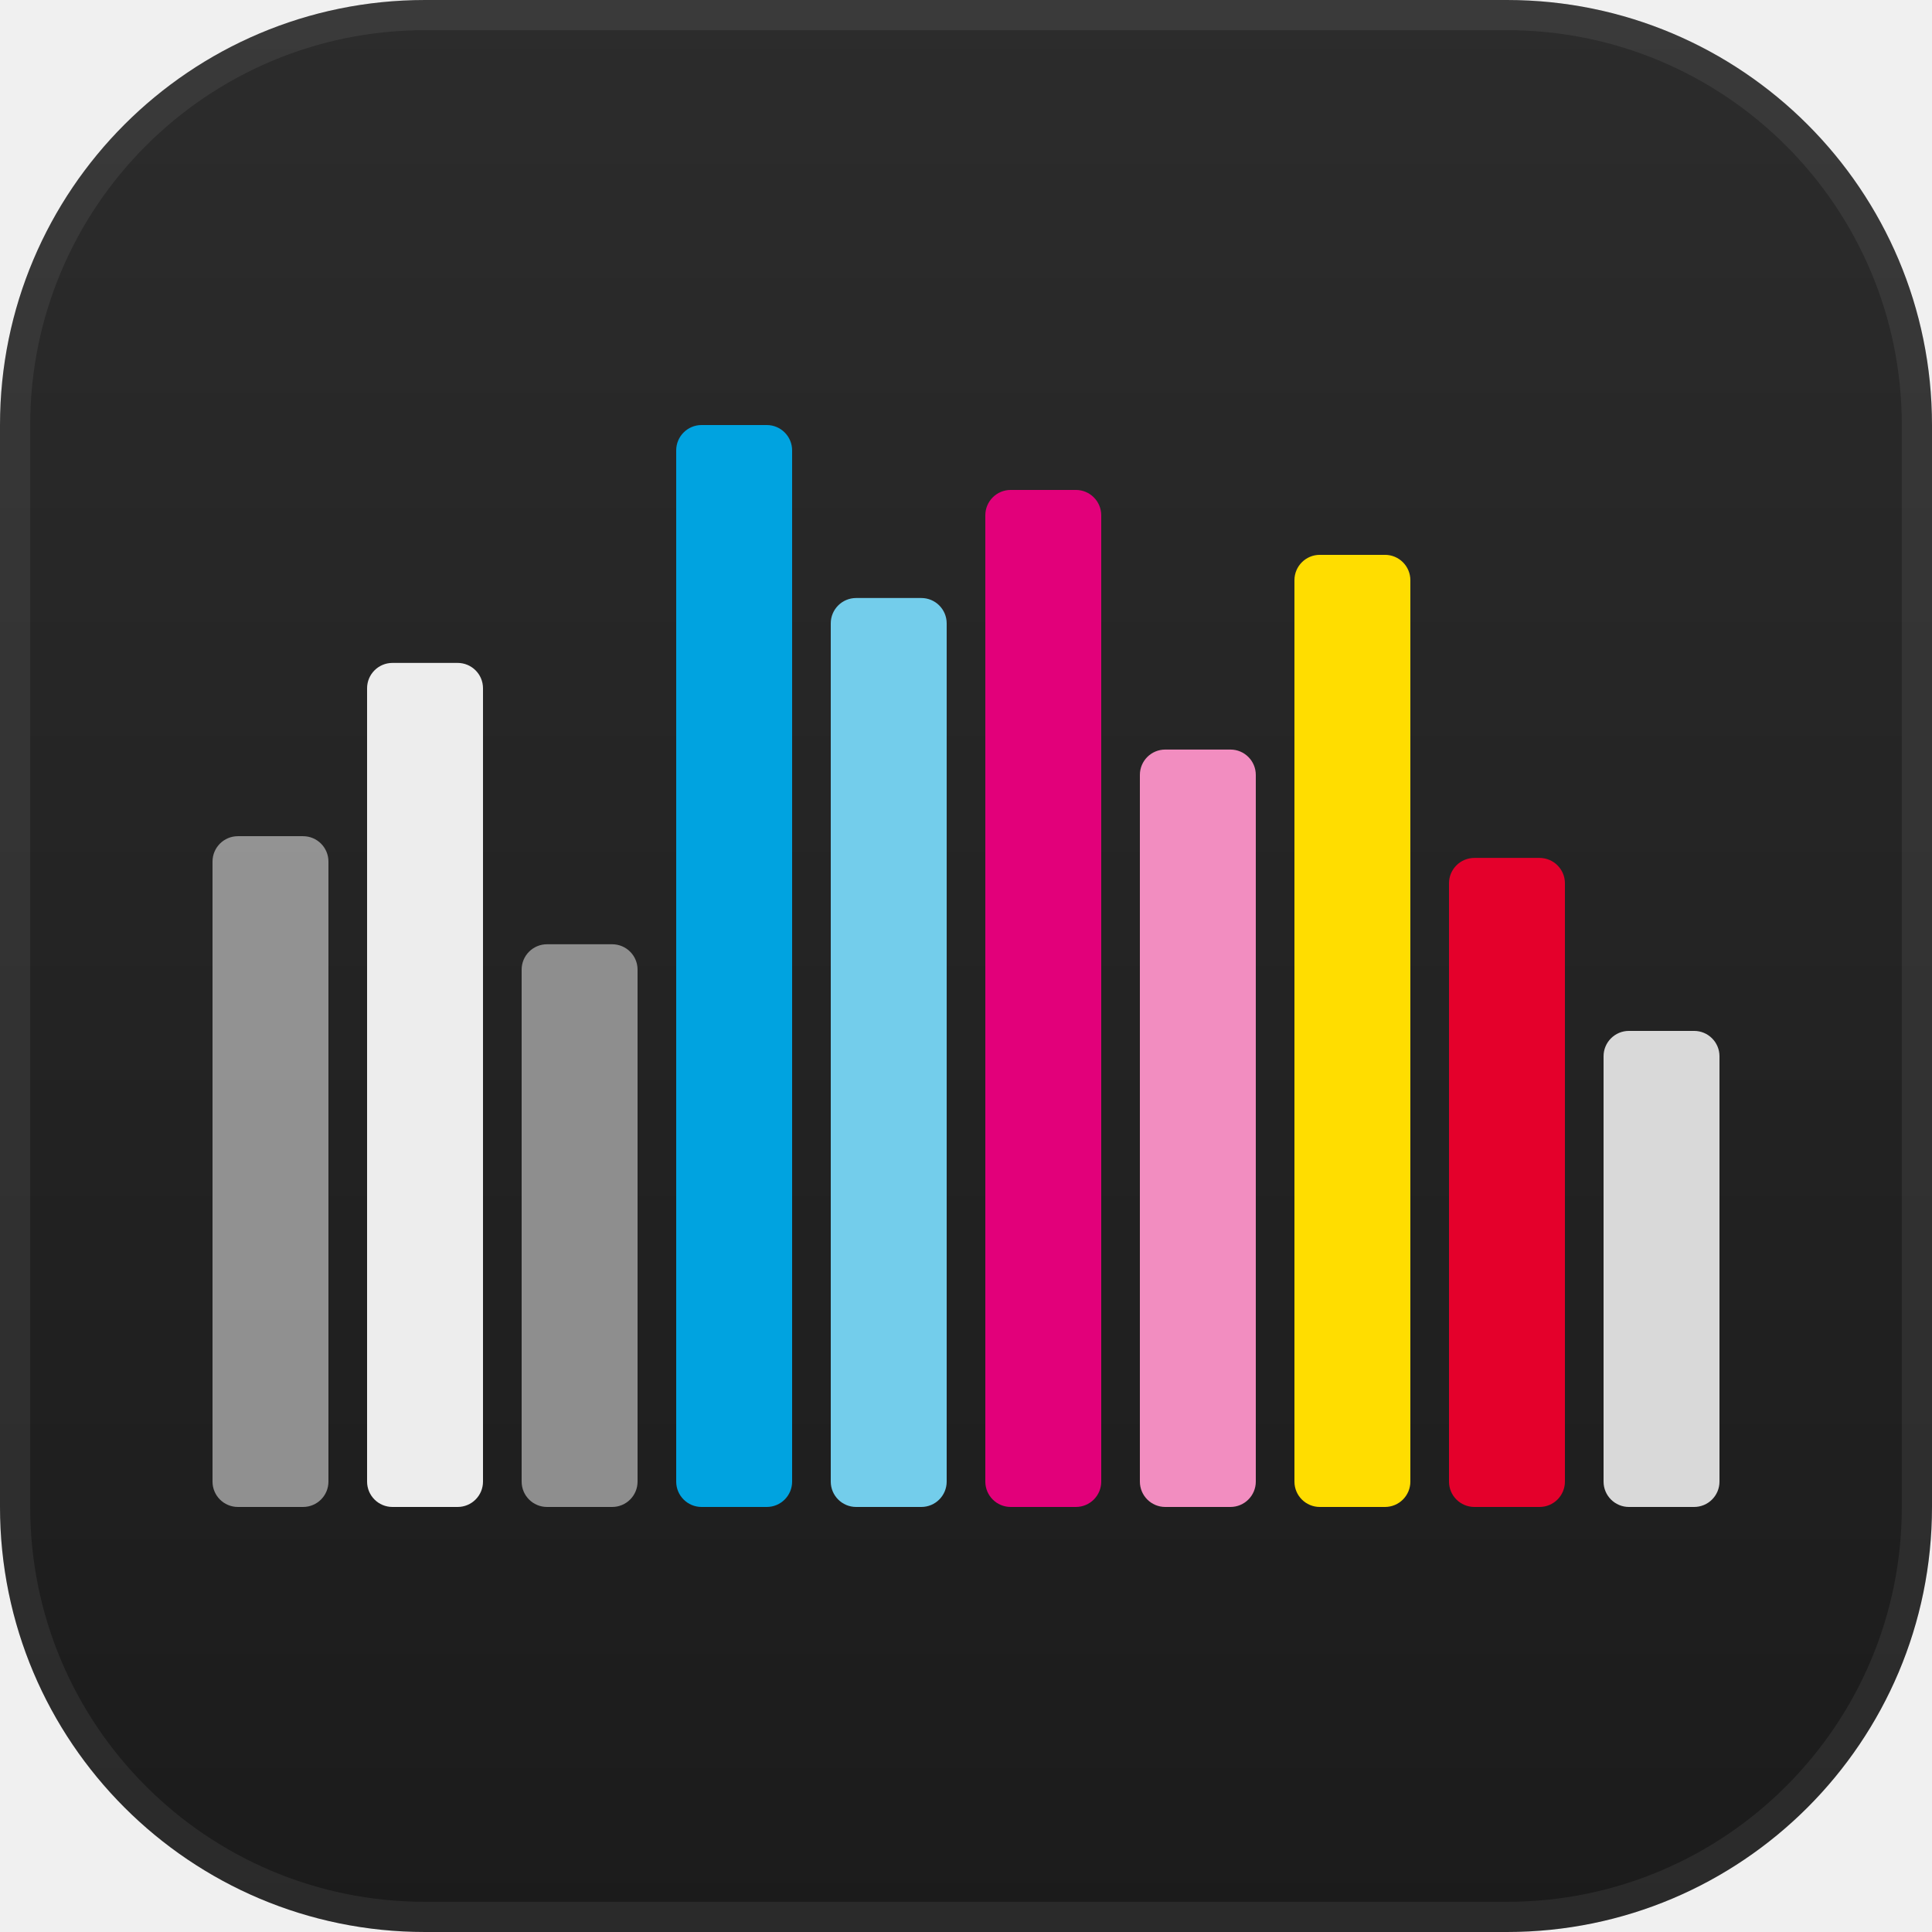
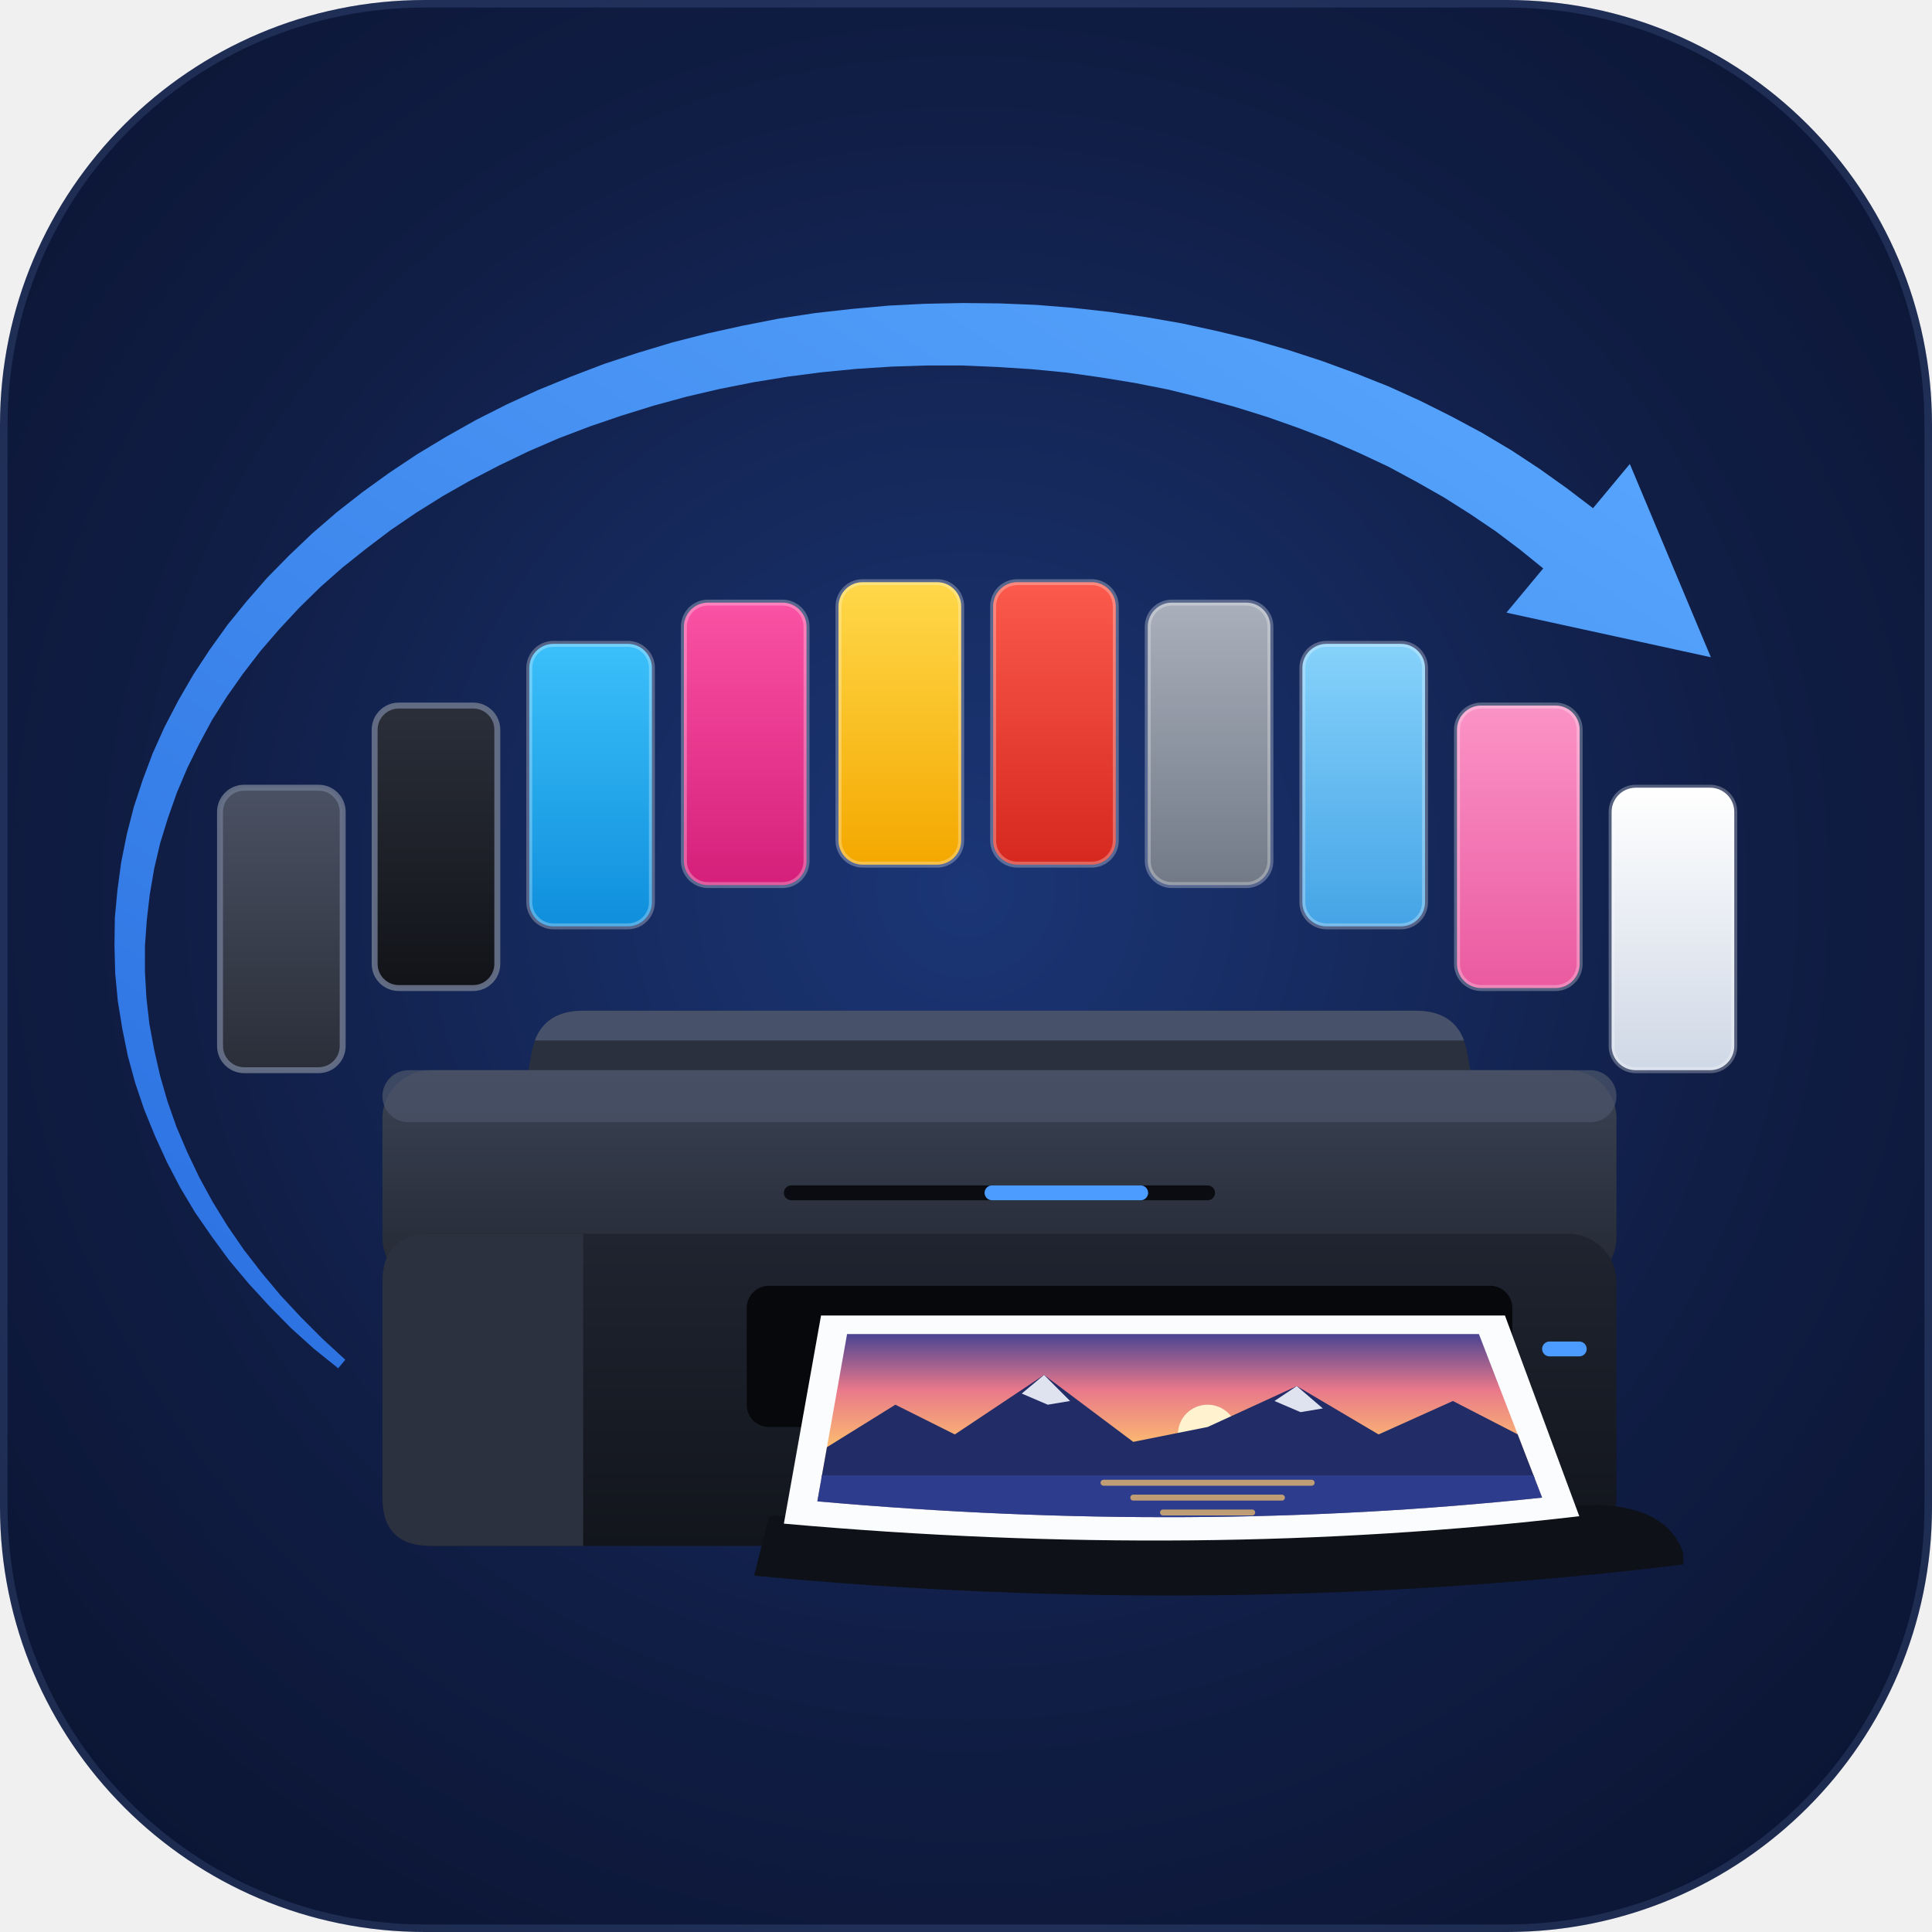
- <svg xmlns="http://www.w3.org/2000/svg" width="64" height="64" viewBox="0 0 64 64">
+ <svg xmlns="http://www.w3.org/2000/svg" width="64" height="64" viewBox="0 0 512 512">
  <defs>
-     <linearGradient id="g" x1="0" y1="0" x2="0" y2="1">
-       <stop offset="0" stop-color="#2c2c2c" />
-       <stop offset="1" stop-color="#1b1b1b" />
+     <radialGradient id="lm-bg" cx="50%" cy="46%" r="70%">
+       <stop offset="0" stop-color="#1b3676" />
+       <stop offset="0.6" stop-color="#101d44" />
+       <stop offset="1" stop-color="#0a1330" />
+     </radialGradient>
+     <linearGradient id="lm-arrow" x1="0" y1="1" x2="1" y2="0">
+       <stop offset="0" stop-color="#2a6fe0" />
+       <stop offset="1" stop-color="#5aa9ff" />
+     </linearGradient>
+     <linearGradient id="lm-body" x1="0" y1="0" x2="0" y2="1">
+       <stop offset="0" stop-color="#3b4354" />
+       <stop offset="1" stop-color="#232833" />
+     </linearGradient>
+     <linearGradient id="lm-base" x1="0" y1="0" x2="0" y2="1">
+       <stop offset="0" stop-color="#1f2430" />
+       <stop offset="1" stop-color="#12151c" />
+     </linearGradient>
+     <linearGradient id="lm-sky" x1="0" y1="0" x2="0" y2="1">
+       <stop offset="0" stop-color="#2a3a94" />
+       <stop offset="0.3" stop-color="#e9788a" />
+       <stop offset="0.6" stop-color="#ffc86b" />
+       <stop offset="1" stop-color="#3a4aa0" />
+     </linearGradient>
+     <clipPath id="lm-photo-clip">
+       <path d="M221 343 L391 343 L408 387 Q314 397 213 388 Z" />
+     </clipPath>
+     <linearGradient id="lm-mbk" x1="0" y1="0" x2="0" y2="1">
+       <stop offset="0" stop-color="#4a5162" />
+       <stop offset="1" stop-color="#2a2e39" />
+     </linearGradient>
+     <linearGradient id="lm-pbk" x1="0" y1="0" x2="0" y2="1">
+       <stop offset="0" stop-color="#2b2f3a" />
+       <stop offset="1" stop-color="#111318" />
+     </linearGradient>
+     <linearGradient id="lm-c" x1="0" y1="0" x2="0" y2="1">
+       <stop offset="0" stop-color="#3cc0fa" />
+       <stop offset="1" stop-color="#0f8fdc" />
+     </linearGradient>
+     <linearGradient id="lm-m" x1="0" y1="0" x2="0" y2="1">
+       <stop offset="0" stop-color="#fa52a4" />
+       <stop offset="1" stop-color="#d51f7a" />
+     </linearGradient>
+     <linearGradient id="lm-y" x1="0" y1="0" x2="0" y2="1">
+       <stop offset="0" stop-color="#ffd84a" />
+       <stop offset="1" stop-color="#f4a800" />
+     </linearGradient>
+     <linearGradient id="lm-r" x1="0" y1="0" x2="0" y2="1">
+       <stop offset="0" stop-color="#fb5a4c" />
+       <stop offset="1" stop-color="#d6281f" />
+     </linearGradient>
+     <linearGradient id="lm-gy" x1="0" y1="0" x2="0" y2="1">
+       <stop offset="0" stop-color="#a9b0bc" />
+       <stop offset="1" stop-color="#727a87" />
+     </linearGradient>
+     <linearGradient id="lm-pc" x1="0" y1="0" x2="0" y2="1">
+       <stop offset="0" stop-color="#86d2fb" />
+       <stop offset="1" stop-color="#45a4e6" />
+     </linearGradient>
+     <linearGradient id="lm-pm" x1="0" y1="0" x2="0" y2="1">
+       <stop offset="0" stop-color="#fb93c6" />
+       <stop offset="1" stop-color="#ea5aa0" />
+     </linearGradient>
+     <linearGradient id="lm-co" x1="0" y1="0" x2="0" y2="1">
+       <stop offset="0" stop-color="#ffffff" />
+       <stop offset="1" stop-color="#cfd8e6" />
    </linearGradient>
  </defs>
-   <rect width="64" height="64" rx="14.08" fill="url(#g)" />
-   <rect x="0.5" y="0.5" width="63" height="63" rx="13.58" fill="none" stroke="#ffffff" stroke-opacity="0.07" />
-   <rect x="7.04" y="27.70" width="3.84" height="22.22" rx="0.84" fill="#ededed" fill-opacity="0.55" />
-   <rect x="12.16" y="21.96" width="3.84" height="27.96" rx="0.84" fill="#ededed" fill-opacity="1" />
-   <rect x="17.28" y="31.28" width="3.84" height="18.64" rx="0.84" fill="#8e8e8e" fill-opacity="1" />
-   <rect x="22.40" y="14.08" width="3.84" height="35.84" rx="0.84" fill="#00a3e0" fill-opacity="1" />
-   <rect x="27.52" y="19.81" width="3.84" height="30.11" rx="0.84" fill="#73cdeb" fill-opacity="1" />
-   <rect x="32.64" y="16.23" width="3.84" height="33.69" rx="0.84" fill="#e2007a" fill-opacity="1" />
-   <rect x="37.76" y="24.83" width="3.84" height="25.09" rx="0.84" fill="#f28dc0" fill-opacity="1" />
-   <rect x="42.88" y="18.38" width="3.84" height="31.54" rx="0.84" fill="#ffdd00" fill-opacity="1" />
-   <rect x="48.00" y="28.42" width="3.84" height="21.50" rx="0.84" fill="#e4002b" fill-opacity="1" />
-   <rect x="53.12" y="34.15" width="3.84" height="15.77" rx="0.84" fill="#d9d9d9" fill-opacity="1" />
+   <rect width="512" height="512" rx="112.6" fill="url(#lm-bg)" />
+   <rect x="1" y="1" width="510" height="510" rx="111.6" fill="none" stroke="#8fb4ff" stroke-opacity="0.14" stroke-width="2" />
+   <g transform="translate(256 258) scale(0.985) translate(-253 -246)">
+     <path d="M84.1 352.2 L77.5 346.9 L71.3 341.3 L65.5 335.4 L60.0 329.4 L54.8 323.2 L50.1 316.8 L45.6 310.3 L41.6 303.6 L38.0 296.7 L34.8 289.7 L31.9 282.6 L29.5 275.5 L27.5 268.2 L26.0 260.8 L24.8 253.4 L24.1 246.0 L23.9 238.5 L24.0 231.0 L24.7 223.5 L25.7 216.1 L27.2 208.6 L29.1 201.2 L31.5 193.9 L34.2 186.7 L37.4 179.6 L41.1 172.5 L45.1 165.6 L49.5 158.9 L54.3 152.2 L59.5 145.8 L65.0 139.5 L70.9 133.5 L77.1 127.6 L83.7 121.9 L90.6 116.5 L97.8 111.3 L105.3 106.3 L113.1 101.6 L121.1 97.1 L129.4 92.9 L137.9 89.0 L146.7 85.4 L155.6 82.0 L164.7 79.0 L174.0 76.2 L183.4 73.8 L192.9 71.7 L202.6 69.8 L212.4 68.3 L222.2 67.2 L232.1 66.3 L242.0 65.8 L252.0 65.6 L262.0 65.7 L271.9 66.1 L281.8 66.9 L291.7 68.0 L301.5 69.4 L311.2 71.1 L320.8 73.2 L330.3 75.5 L339.6 78.2 L348.8 81.2 L357.8 84.5 L366.6 88.0 L375.2 91.9 L383.6 96.1 L391.8 100.5 L399.7 105.2 L407.3 110.2 L414.6 115.4 L421.7 120.8 L431.6 108.9 L453.4 160.9 L398.4 148.9 L408.3 137.0 L402.0 131.9 L395.5 127.0 L388.7 122.4 L381.6 117.9 L374.2 113.7 L366.6 109.6 L358.7 105.9 L350.7 102.4 L342.4 99.2 L333.9 96.2 L325.2 93.5 L316.4 91.1 L307.5 88.9 L298.4 87.1 L289.2 85.6 L280.0 84.3 L270.7 83.4 L261.3 82.8 L251.9 82.4 L242.5 82.4 L233.1 82.7 L223.7 83.3 L214.4 84.2 L205.1 85.4 L195.9 86.9 L186.8 88.7 L177.8 90.8 L169.0 93.2 L160.3 95.9 L151.8 98.8 L143.4 102.0 L135.3 105.5 L127.4 109.3 L119.7 113.3 L112.3 117.5 L105.1 122.0 L98.2 126.7 L91.6 131.7 L85.2 136.8 L79.2 142.1 L73.5 147.7 L68.2 153.4 L63.2 159.2 L58.5 165.3 L54.2 171.4 L50.2 177.7 L46.7 184.2 L43.5 190.7 L40.7 197.3 L38.3 204.1 L36.2 210.9 L34.6 217.7 L33.4 224.7 L32.6 231.6 L32.1 238.6 L32.1 245.6 L32.5 252.6 L33.3 259.6 L34.6 266.6 L36.2 273.6 L38.2 280.5 L40.6 287.3 L43.5 294.1 L46.7 300.8 L50.3 307.4 L54.3 313.9 L58.7 320.3 L63.5 326.5 L68.6 332.6 L74.1 338.5 L79.9 344.3 L86.0 349.9 Z" fill="url(#lm-arrow)" />
+     <g>
+       <rect x="52.3" y="196.0" width="33.0" height="76.0" rx="6.5" fill="url(#lm-mbk)" stroke="#69728a" stroke-opacity="0.9" stroke-width="1.6" />
+     </g>
+     <g>
+       <rect x="93.9" y="173.9" width="33.0" height="76.0" rx="6.5" fill="url(#lm-pbk)" stroke="#69728a" stroke-opacity="0.9" stroke-width="1.6" />
+     </g>
+     <g>
+       <rect x="135.5" y="157.3" width="33.0" height="76.0" rx="6.5" fill="url(#lm-c)" stroke="#ffffff" stroke-opacity="0.28" stroke-width="1.6" />
+     </g>
+     <g>
+       <rect x="177.1" y="146.2" width="33.0" height="76.0" rx="6.5" fill="url(#lm-m)" stroke="#ffffff" stroke-opacity="0.28" stroke-width="1.6" />
+     </g>
+     <g>
+       <rect x="218.7" y="140.7" width="33.0" height="76.0" rx="6.5" fill="url(#lm-y)" stroke="#ffffff" stroke-opacity="0.28" stroke-width="1.6" />
+     </g>
+     <g>
+       <rect x="260.3" y="140.7" width="33.0" height="76.0" rx="6.5" fill="url(#lm-r)" stroke="#ffffff" stroke-opacity="0.28" stroke-width="1.6" />
+     </g>
+     <g>
+       <rect x="301.9" y="146.2" width="33.0" height="76.0" rx="6.5" fill="url(#lm-gy)" stroke="#ffffff" stroke-opacity="0.28" stroke-width="1.6" />
+     </g>
+     <g>
+       <rect x="343.5" y="157.3" width="33.0" height="76.0" rx="6.5" fill="url(#lm-pc)" stroke="#ffffff" stroke-opacity="0.28" stroke-width="1.6" />
+     </g>
+     <g>
+       <rect x="385.1" y="173.9" width="33.0" height="76.0" rx="6.5" fill="url(#lm-pm)" stroke="#ffffff" stroke-opacity="0.28" stroke-width="1.6" />
+     </g>
+     <g>
+       <rect x="426.7" y="196.0" width="33.0" height="76.0" rx="6.5" fill="url(#lm-co)" stroke="#ffffff" stroke-opacity="0.28" stroke-width="1.6" />
+     </g>
+     <g>
+       <path d="M150 256 H374 Q386 256 388 268 L390 280 H134 L136 268 Q138 256 150 256 Z" fill="#2a303d" />
+       <path d="M150 256 H374 Q384 256 387 264 H137 Q140 256 150 256 Z" fill="#48516a" />
+       <rect x="96" y="272" width="332" height="58" rx="13" fill="url(#lm-body)" />
+       <rect x="96" y="272" width="332" height="14" rx="7" fill="#4a5368" fill-opacity="0.75" />
+       <rect x="96" y="316" width="332" height="84" rx="13" fill="url(#lm-base)" />
+       <path d="M109 316 H150 V400 H109 Q96 400 96 387 V329 Q96 316 109 316 Z" fill="#2b313e" />
+       <rect x="204" y="303" width="116" height="4" rx="2" fill="#0a0c11" />
+       <rect x="258" y="303" width="44" height="4" rx="2" fill="#4c9bff" />
+       <rect x="194" y="330" width="206" height="38" rx="6" fill="#06080c" />
+       <rect x="408" y="345" width="12" height="4" rx="2" fill="#4c9bff" />
+       <path d="M200 392 L424 389 Q442 390 446 402 L446 405 Q322 420 196 408 Z" fill="#0e1118" />
+       <g>
+         <path d="M214 338 L398 338 L418 392 Q316 404 204 394 Z" fill="#fbfcfe" />
+         <g clip-path="url(#lm-photo-clip)">
+           <rect x="205" y="340" width="212" height="60" fill="url(#lm-sky)" />
+           <circle cx="318" cy="370" r="8" fill="#fff3cf" />
+           <path d="M205 380 L234 362 L250 370 L274 354 L298 372 L318 368 L342 357 L364 370 L384 361 L417 378 L417 382 L205 382 Z" fill="#222c66" />
+           <path d="M274 354 L281 361 L275 362 L268 359 Z M342 357 L349 363 L343 364 L336 361 Z" fill="#f4f7ff" fill-opacity="0.9" />
+           <path d="M205 381 H417 V400 H205 Z" fill="#2d3c8c" />
+           <path d="M290 383 H346 M298 387 H338 M306 391 H330" stroke="#ffc86b" stroke-opacity="0.7" stroke-width="1.6" stroke-linecap="round" />
+         </g>
+       </g>
+     </g>
+   </g>
</svg>
